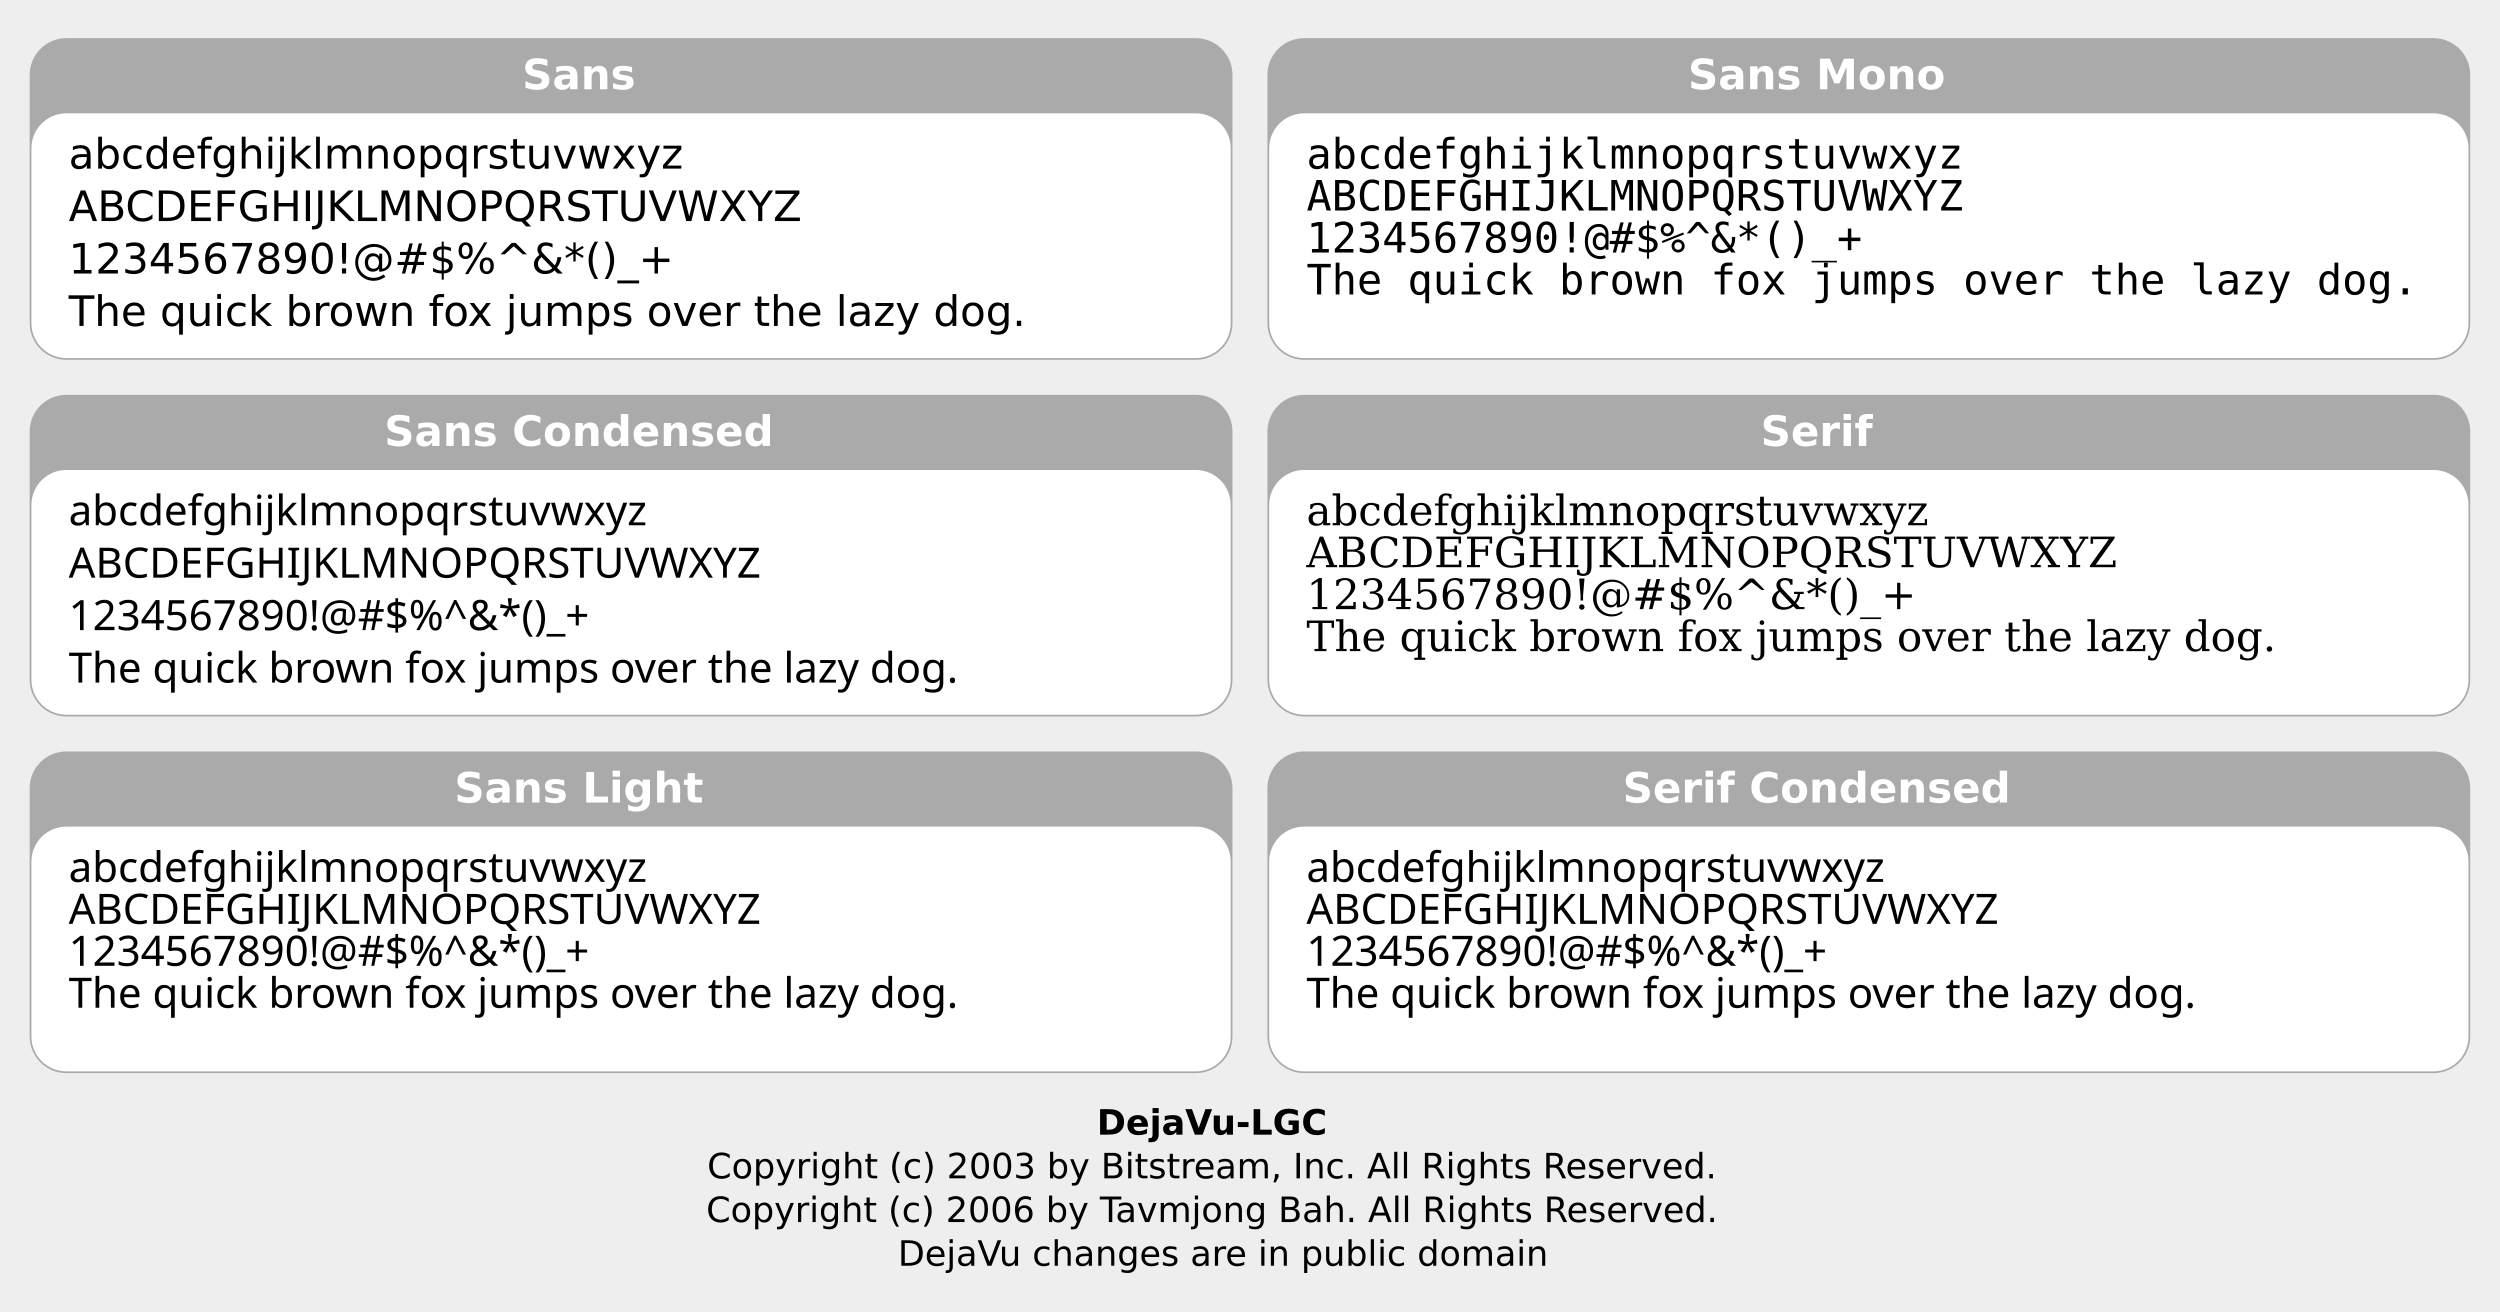
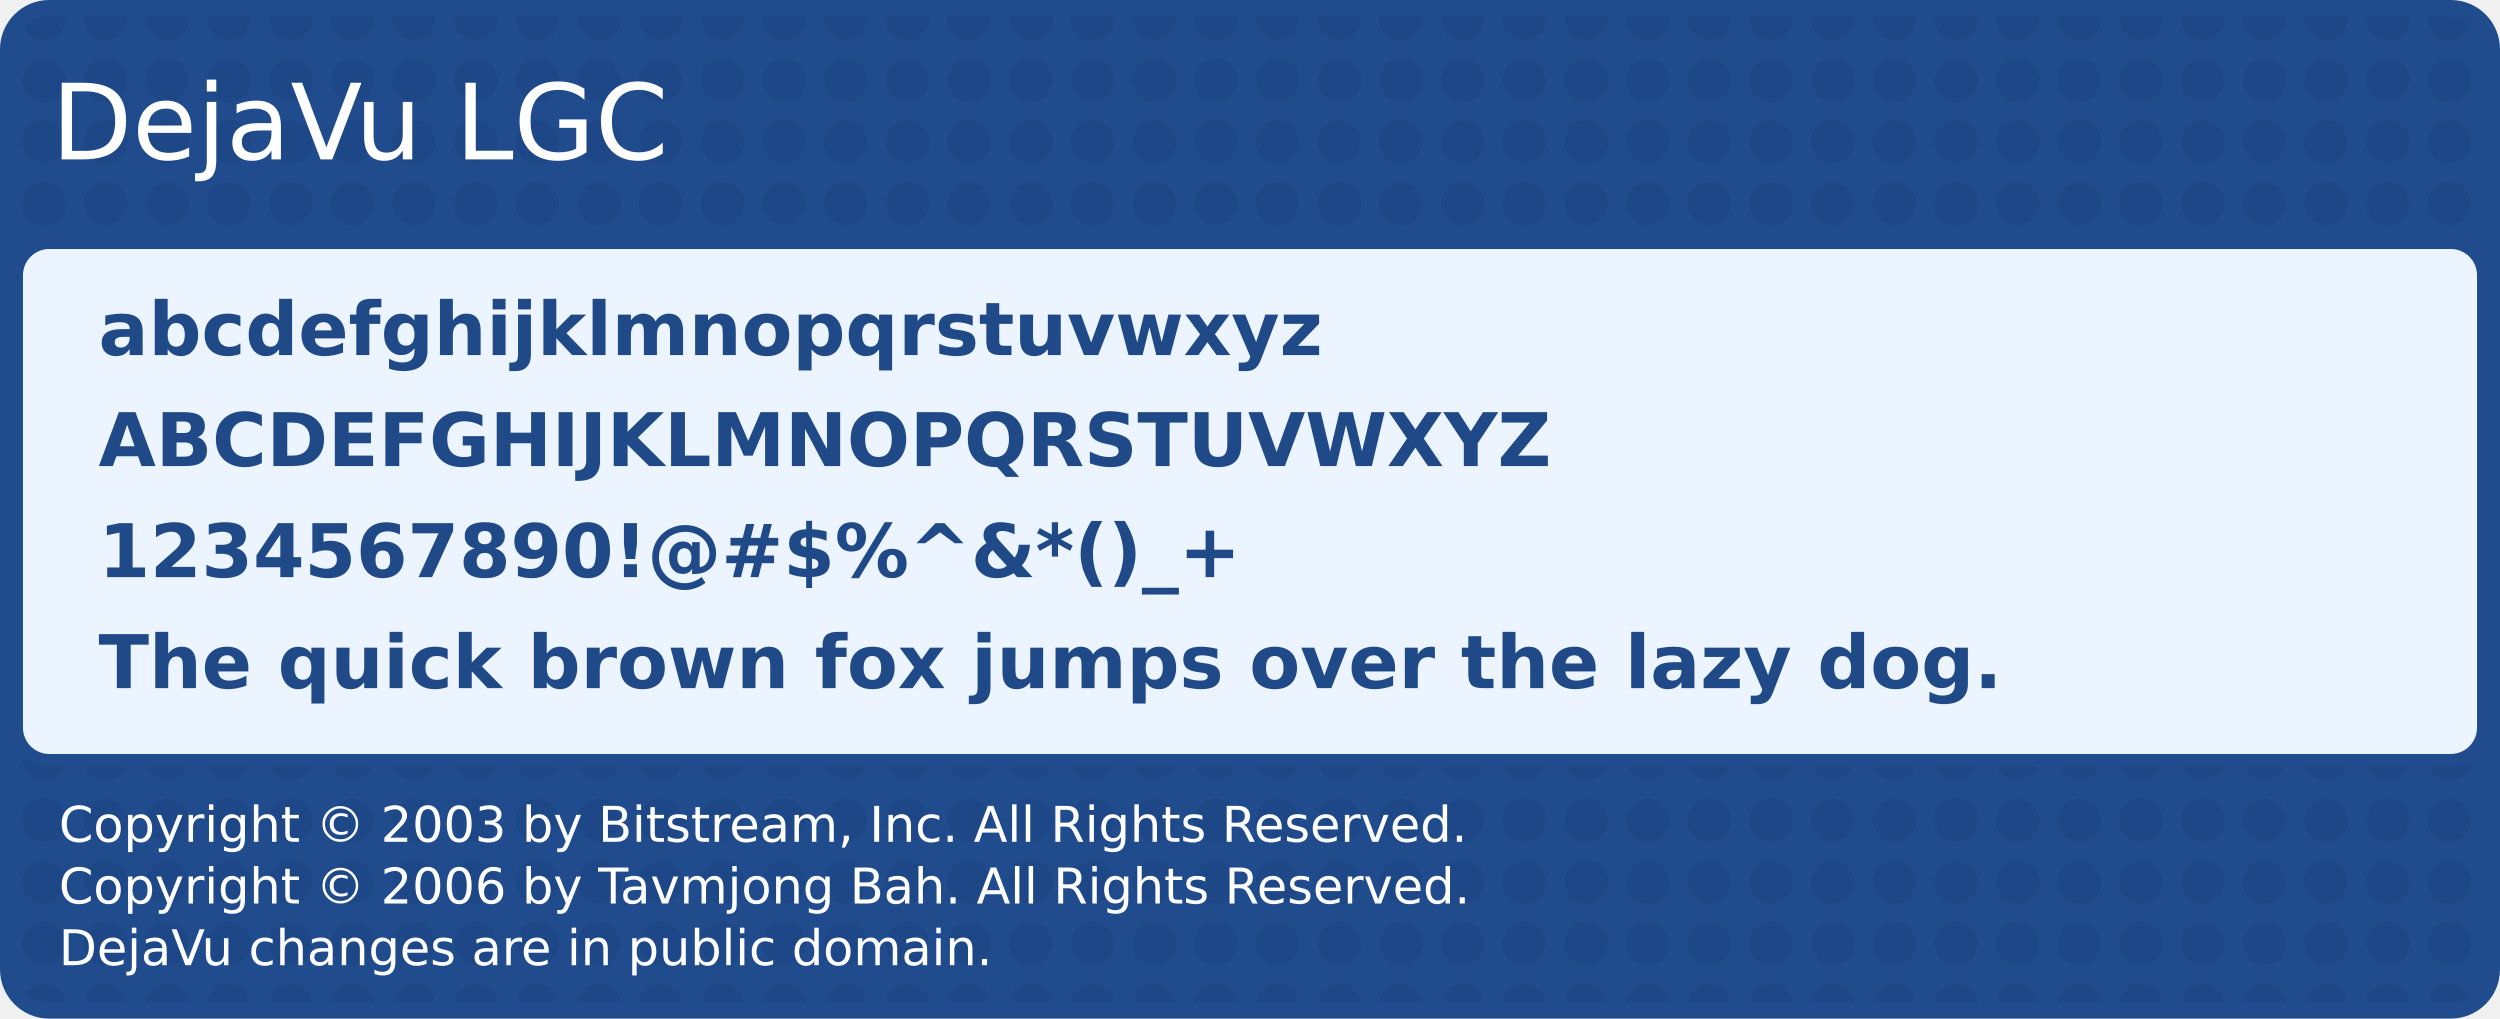
- <svg xmlns="http://www.w3.org/2000/svg" width="715" height="375" id="svg4589" version="1.0">
-   <defs id="defs4591" />
-   <g id="layer1" transform="translate(-448.044,181.665)">
-     <rect style="opacity:1;fill:#eeeeee;fill-opacity:1;fill-rule:nonzero;stroke:none;stroke-width:1;stroke-linecap:round;stroke-linejoin:round;marker:none;marker-start:none;marker-mid:none;marker-end:none;stroke-miterlimit:4;stroke-dasharray:none;stroke-dashoffset:0;stroke-opacity:1;visibility:visible;display:inline;overflow:visible;enable-background:accumulate" id="CENTOSARTWORK" width="715" height="375" x="448.028" y="-181.665" />
-     <g id="g4731" transform="translate(-1,-261.6476)">
-       <rect style="fill:#aaaaaa;fill-opacity:1;fill-rule:nonzero;stroke:#aaaaaa;stroke-width:1;stroke-linecap:round;stroke-linejoin:round;marker:none;marker-start:none;marker-mid:none;marker-end:none;stroke-miterlimit:4;stroke-dasharray:none;stroke-dashoffset:0;stroke-opacity:1;visibility:visible;display:inline;overflow:visible;enable-background:accumulate" id="rect4937" width="343" height="91" x="458.028" y="91.394" rx="10" ry="10" />
-       <rect ry="10" rx="10" y="112.394" x="458.028" height="70" width="343" id="use4693" style="fill:#ffffff;fill-opacity:1;fill-rule:nonzero;stroke:none;stroke-width:1;stroke-linecap:round;stroke-linejoin:round;marker:none;marker-start:none;marker-mid:none;marker-end:none;stroke-miterlimit:4;stroke-dasharray:none;stroke-dashoffset:0;stroke-opacity:1;visibility:visible;display:inline;overflow:visible;enable-background:accumulate" />
-       <text id="text4641" y="128.204" x="468.688" style="font-size:12px;font-style:normal;font-variant:normal;font-weight:normal;font-stretch:normal;text-indent:0;text-align:start;text-decoration:none;line-height:125%;letter-spacing:normal;word-spacing:normal;text-transform:none;direction:ltr;block-progression:tb;writing-mode:lr-tb;text-anchor:start;opacity:1;fill:#000000;fill-opacity:1;fill-rule:nonzero;stroke:none;stroke-width:1px;stroke-linecap:butt;stroke-linejoin:miter;marker:none;marker-start:none;marker-mid:none;marker-end:none;stroke-miterlimit:4;stroke-dasharray:none;stroke-dashoffset:0;stroke-opacity:1;visibility:visible;display:inline;overflow:visible;enable-background:accumulate;font-family:DejaVu LGC Sans;-inkscape-font-specification:DejaVu LGC Sans" xml:space="preserve">
-         <tspan y="128.204" x="468.688" id="tspan4643">abcdefghijklmnopqrstuvwxyz</tspan>
-         <tspan id="tspan4645" y="143.204" x="468.688">ABCDEFGHIJKLMNOPQRSTUVWXYZ</tspan>
-         <tspan id="tspan4649" y="158.204" x="468.688">1234567890!@#$%^&amp;*()_+</tspan>
-         <tspan id="tspan4647" y="173.204" x="468.688">The quick brown fox jumps over the lazy dog.</tspan>
-       </text>
-       <text xml:space="preserve" style="font-size:12px;font-style:normal;font-variant:normal;font-weight:bold;font-stretch:normal;text-indent:0;text-align:center;text-decoration:none;line-height:125%;letter-spacing:normal;word-spacing:normal;text-transform:none;direction:ltr;block-progression:tb;writing-mode:lr-tb;text-anchor:middle;opacity:1;fill:#ffffff;fill-opacity:1;fill-rule:nonzero;stroke:none;stroke-width:1px;stroke-linecap:butt;stroke-linejoin:miter;marker:none;marker-start:none;marker-mid:none;marker-end:none;stroke-miterlimit:4;stroke-dasharray:none;stroke-dashoffset:0;stroke-opacity:1;visibility:visible;display:inline;overflow:visible;enable-background:accumulate;font-family:DejaVu LGC Sans;-inkscape-font-specification:DejaVu LGC Sans Bold" x="629.235" y="105.519" id="text5448">
-         <tspan x="629.235" y="105.519" id="tspan5452">Sans</tspan>
-       </text>
-     </g>
-     <text xml:space="preserve" style="font-size:10px;font-style:normal;font-variant:normal;font-weight:normal;font-stretch:normal;text-indent:0;text-align:start;text-decoration:none;line-height:125%;letter-spacing:normal;word-spacing:normal;text-transform:none;direction:ltr;block-progression:tb;writing-mode:lr-tb;text-anchor:start;fill:#000000;fill-opacity:1;fill-rule:nonzero;stroke:none;stroke-width:1px;stroke-linecap:butt;stroke-linejoin:miter;marker:none;marker-start:none;marker-mid:none;marker-end:none;stroke-miterlimit:4;stroke-dasharray:none;stroke-dashoffset:0;stroke-opacity:1;visibility:visible;display:inline;overflow:visible;enable-background:accumulate;font-family:DejaVu LGC Sans;-inkscape-font-specification:DejaVu LGC Sans" x="805.789" y="142.844" id="text4767">
-       <tspan id="tspan4769" x="805.789" y="142.844" style="font-weight:bold;text-align:center;text-anchor:middle;-inkscape-font-specification:DejaVu LGC Sans Bold">DejaVu-LGC</tspan>
-       <tspan x="805.789" y="155.344" id="tspan4775" style="text-align:center;text-anchor:middle">Copyright (c) 2003 by Bitstream, Inc. All Rights Reserved.</tspan>
-       <tspan x="805.789" y="167.844" id="tspan4771" style="text-align:center;text-anchor:middle">Copyright (c) 2006 by Tavmjong Bah. All Rights Reserved.</tspan>
-       <tspan x="805.789" y="180.344" id="tspan4773" style="text-align:center;text-anchor:middle">DejaVu changes are in public domain</tspan>
+ <svg xmlns="http://www.w3.org/2000/svg" width="405.322" height="165.148" id="svg4589" version="1.0">
+   <defs id="defs4591">
+     <pattern patternUnits="userSpaceOnUse" width="10" height="10" patternTransform="translate(627.4402,-4973.521)" id="pattern4692">
+       <g id="g4686" transform="translate(-603.3646,4252.658)">
+         <path id="path4688" d="M 603.365,-4252.658 L 613.365,-4252.658 L 613.365,-4242.658 L 603.365,-4242.658 L 603.365,-4252.658 z" style="fill:none;fill-opacity:1;fill-rule:nonzero;stroke:none;stroke-width:5;stroke-linecap:square;stroke-linejoin:round;marker:none;marker-start:none;marker-mid:none;marker-end:none;stroke-miterlimit:4;stroke-dashoffset:0;stroke-opacity:1;visibility:visible;display:inline;overflow:visible;enable-background:accumulate" />
+         <path id="path4690" d="M 611.865,-4247.658 C 611.865,-4245.726 610.297,-4244.158 608.365,-4244.158 C 606.433,-4244.158 604.865,-4245.726 604.865,-4247.658 C 604.865,-4249.59 606.433,-4251.158 608.365,-4251.158 C 610.297,-4251.158 611.865,-4249.59 611.865,-4247.658 z" style="fill:#0f3169;fill-opacity:1;fill-rule:nonzero;stroke:none;stroke-width:5;stroke-linecap:square;stroke-linejoin:round;marker:none;marker-start:none;marker-mid:none;marker-end:none;stroke-miterlimit:4;stroke-dashoffset:0;stroke-opacity:1;visibility:visible;display:inline;overflow:visible;enable-background:accumulate" />
+       </g>
+     </pattern>
+   </defs>
+   <g id="layer1" transform="translate(-635.31,421.5115)">
+     <rect ry="5.322" rx="5.322" y="-418.85" x="637.971" height="159.826" width="400" id="CENTOSARTWORK" style="opacity:1;fill:#204c8d;fill-opacity:1;fill-rule:nonzero;stroke:#204c8d;stroke-width:5.322;stroke-linecap:round;stroke-linejoin:round;marker:none;marker-start:none;marker-mid:none;marker-end:none;stroke-miterlimit:4;stroke-dasharray:none;stroke-dashoffset:0;stroke-opacity:1;visibility:visible;display:inline;overflow:visible;enable-background:accumulate" />
+     <rect style="opacity:0.2;fill:url(#pattern4692);fill-opacity:1;fill-rule:nonzero;stroke:none;stroke-width:5.322;stroke-linecap:round;stroke-linejoin:round;marker:none;marker-start:none;marker-mid:none;marker-end:none;stroke-miterlimit:4;stroke-dasharray:none;stroke-dashoffset:0;stroke-opacity:1;visibility:visible;display:inline;overflow:visible;enable-background:accumulate" id="rect4574" width="400" height="159.826" x="637.971" y="-418.85" rx="5.322" ry="5.322" />
+     <text xml:space="preserve" style="font-size:8px;font-style:normal;font-variant:normal;font-weight:normal;font-stretch:normal;text-indent:0;text-align:start;text-decoration:none;line-height:125%;letter-spacing:normal;word-spacing:normal;text-transform:none;direction:ltr;block-progression:tb;writing-mode:lr-tb;text-anchor:start;fill:#ffffff;fill-opacity:1;fill-rule:nonzero;stroke:none;stroke-width:1px;stroke-linecap:butt;stroke-linejoin:miter;marker:none;marker-start:none;marker-mid:none;marker-end:none;stroke-miterlimit:4;stroke-dasharray:none;stroke-dashoffset:0;stroke-opacity:1;visibility:visible;display:inline;overflow:visible;enable-background:accumulate;font-family:DejaVu LGC Sans;-inkscape-font-specification:DejaVu LGC Sans" x="644.861" y="-285.028" id="text3948">
+       <tspan x="644.861" y="-285.028" id="tspan4006" style="font-size:8px;font-style:normal;font-variant:normal;font-weight:normal;font-stretch:normal;text-align:start;line-height:125%;writing-mode:lr-tb;text-anchor:start;fill:#ffffff;font-family:DejaVu LGC Sans;-inkscape-font-specification:DejaVu LGC Sans">Copyright © 2003 by Bitstream, Inc. All Rights Reserved.</tspan>
+       <tspan x="644.861" y="-275.028" style="font-size:8px;font-style:normal;font-variant:normal;font-weight:normal;font-stretch:normal;text-align:start;line-height:125%;writing-mode:lr-tb;text-anchor:start;fill:#ffffff;font-family:DejaVu LGC Sans;-inkscape-font-specification:DejaVu LGC Sans" id="tspan4028">Copyright © 2006 by Tavmjong Bah. All Rights Reserved.</tspan>
+       <tspan x="644.861" y="-265.028" style="font-size:8px;font-style:normal;font-variant:normal;font-weight:normal;font-stretch:normal;text-align:start;line-height:125%;writing-mode:lr-tb;text-anchor:start;fill:#ffffff;font-family:DejaVu LGC Sans;-inkscape-font-specification:DejaVu LGC Sans" id="tspan4030">DejaVu changes are in public domain.</tspan>
    </text>
-     <g transform="translate(-1,-159.6476)" id="g5456">
-       <rect ry="10" rx="10" y="91.394" x="458.028" height="91" width="343" id="rect5458" style="fill:#aaaaaa;fill-opacity:1;fill-rule:nonzero;stroke:#aaaaaa;stroke-width:1;stroke-linecap:round;stroke-linejoin:round;marker:none;marker-start:none;marker-mid:none;marker-end:none;stroke-miterlimit:4;stroke-dasharray:none;stroke-dashoffset:0;stroke-opacity:1;visibility:visible;display:inline;overflow:visible;enable-background:accumulate" />
-       <rect style="fill:#ffffff;fill-opacity:1;fill-rule:nonzero;stroke:none;stroke-width:1;stroke-linecap:round;stroke-linejoin:round;marker:none;marker-start:none;marker-mid:none;marker-end:none;stroke-miterlimit:4;stroke-dasharray:none;stroke-dashoffset:0;stroke-opacity:1;visibility:visible;display:inline;overflow:visible;enable-background:accumulate" id="rect5460" width="343" height="70" x="458.028" y="112.394" rx="10" ry="10" />
-       <text xml:space="preserve" style="font-size:12px;font-style:normal;font-variant:normal;font-weight:normal;font-stretch:normal;text-indent:0;text-align:start;text-decoration:none;line-height:125%;letter-spacing:normal;word-spacing:normal;text-transform:none;direction:ltr;block-progression:tb;writing-mode:lr-tb;text-anchor:start;opacity:1;fill:#000000;fill-opacity:1;fill-rule:nonzero;stroke:none;stroke-width:1px;stroke-linecap:butt;stroke-linejoin:miter;marker:none;marker-start:none;marker-mid:none;marker-end:none;stroke-miterlimit:4;stroke-dasharray:none;stroke-dashoffset:0;stroke-opacity:1;visibility:visible;display:inline;overflow:visible;enable-background:accumulate;font-family:DejaVu LGC Sans Condensed;-inkscape-font-specification:'DejaVu LGC Sans Condensed,'" x="468.688" y="128.204" id="text5462">
-         <tspan id="tspan5464" x="468.688" y="128.204">abcdefghijklmnopqrstuvwxyz</tspan>
-         <tspan x="468.688" y="143.204" id="tspan5466">ABCDEFGHIJKLMNOPQRSTUVWXYZ</tspan>
-         <tspan x="468.688" y="158.204" id="tspan5468">1234567890!@#$%^&amp;*()_+</tspan>
-         <tspan x="468.688" y="173.204" id="tspan5470">The quick brown fox jumps over the lazy dog.</tspan>
-       </text>
-       <text id="text5472" y="105.519" x="629.235" style="font-size:12px;font-style:normal;font-variant:normal;font-weight:bold;font-stretch:normal;text-indent:0;text-align:center;text-decoration:none;line-height:125%;letter-spacing:normal;word-spacing:normal;text-transform:none;direction:ltr;block-progression:tb;writing-mode:lr-tb;text-anchor:middle;opacity:1;fill:#ffffff;fill-opacity:1;fill-rule:nonzero;stroke:none;stroke-width:1px;stroke-linecap:butt;stroke-linejoin:miter;marker:none;marker-start:none;marker-mid:none;marker-end:none;stroke-miterlimit:4;stroke-dasharray:none;stroke-dashoffset:0;stroke-opacity:1;visibility:visible;display:inline;overflow:visible;enable-background:accumulate;font-family:DejaVu LGC Sans;-inkscape-font-specification:DejaVu LGC Sans Bold" xml:space="preserve">
-         <tspan id="tspan5474" y="105.519" x="629.235">Sans Condensed</tspan>
-       </text>
-     </g>
-     <g id="g5476" transform="translate(-1,-57.64757)">
-       <rect style="fill:#aaaaaa;fill-opacity:1;fill-rule:nonzero;stroke:#aaaaaa;stroke-width:1;stroke-linecap:round;stroke-linejoin:round;marker:none;marker-start:none;marker-mid:none;marker-end:none;stroke-miterlimit:4;stroke-dasharray:none;stroke-dashoffset:0;stroke-opacity:1;visibility:visible;display:inline;overflow:visible;enable-background:accumulate" id="rect5478" width="343" height="91" x="458.028" y="91.394" rx="10" ry="10" />
-       <rect ry="10" rx="10" y="112.394" x="458.028" height="70" width="343" id="rect5480" style="fill:#ffffff;fill-opacity:1;fill-rule:nonzero;stroke:none;stroke-width:1;stroke-linecap:round;stroke-linejoin:round;marker:none;marker-start:none;marker-mid:none;marker-end:none;stroke-miterlimit:4;stroke-dasharray:none;stroke-dashoffset:0;stroke-opacity:1;visibility:visible;display:inline;overflow:visible;enable-background:accumulate" />
-       <text id="text5482" y="128.204" x="468.688" style="font-size:12px;font-style:normal;font-variant:normal;font-weight:200;font-stretch:normal;text-indent:0;text-align:start;text-decoration:none;line-height:100%;letter-spacing:normal;word-spacing:normal;text-transform:none;direction:ltr;block-progression:tb;writing-mode:lr-tb;text-anchor:start;opacity:1;fill:#000000;fill-opacity:1;fill-rule:nonzero;stroke:none;stroke-width:1px;stroke-linecap:butt;stroke-linejoin:miter;marker:none;marker-start:none;marker-mid:none;marker-end:none;stroke-miterlimit:4;stroke-dasharray:none;stroke-dashoffset:0;stroke-opacity:1;visibility:visible;display:inline;overflow:visible;enable-background:accumulate;font-family:DejaVu LGC Sans Light;-inkscape-font-specification:'DejaVu LGC Sans Light, Ultra-Light'" xml:space="preserve">
-         <tspan y="128.204" x="468.688" id="tspan5484">abcdefghijklmnopqrstuvwxyz</tspan>
-         <tspan id="tspan5486" y="140.204" x="468.688">ABCDEFGHIJKLMNOPQRSTUVWXYZ</tspan>
-         <tspan id="tspan5488" y="152.204" x="468.688">1234567890!@#$%^&amp;*()_+</tspan>
-         <tspan id="tspan5490" y="164.204" x="468.688">The quick brown fox jumps over the lazy dog.</tspan>
-       </text>
-       <text xml:space="preserve" style="font-size:12px;font-style:normal;font-variant:normal;font-weight:bold;font-stretch:normal;text-indent:0;text-align:center;text-decoration:none;line-height:125%;letter-spacing:normal;word-spacing:normal;text-transform:none;direction:ltr;block-progression:tb;writing-mode:lr-tb;text-anchor:middle;opacity:1;fill:#ffffff;fill-opacity:1;fill-rule:nonzero;stroke:none;stroke-width:1px;stroke-linecap:butt;stroke-linejoin:miter;marker:none;marker-start:none;marker-mid:none;marker-end:none;stroke-miterlimit:4;stroke-dasharray:none;stroke-dashoffset:0;stroke-opacity:1;visibility:visible;display:inline;overflow:visible;enable-background:accumulate;font-family:DejaVu LGC Sans;-inkscape-font-specification:DejaVu LGC Sans Bold" x="629.235" y="105.519" id="text5492">
-         <tspan x="629.235" y="105.519" id="tspan5494">Sans Light</tspan>
-       </text>
-     </g>
-     <g transform="translate(353,-261.6476)" id="g5496">
-       <rect ry="10" rx="10" y="91.394" x="458.028" height="91" width="343" id="rect5498" style="fill:#aaaaaa;fill-opacity:1;fill-rule:nonzero;stroke:#aaaaaa;stroke-width:1;stroke-linecap:round;stroke-linejoin:round;marker:none;marker-start:none;marker-mid:none;marker-end:none;stroke-miterlimit:4;stroke-dasharray:none;stroke-dashoffset:0;stroke-opacity:1;visibility:visible;display:inline;overflow:visible;enable-background:accumulate" />
-       <rect style="fill:#ffffff;fill-opacity:1;fill-rule:nonzero;stroke:none;stroke-width:1;stroke-linecap:round;stroke-linejoin:round;marker:none;marker-start:none;marker-mid:none;marker-end:none;stroke-miterlimit:4;stroke-dasharray:none;stroke-dashoffset:0;stroke-opacity:1;visibility:visible;display:inline;overflow:visible;enable-background:accumulate" id="rect5500" width="343" height="70" x="458.028" y="112.394" rx="10" ry="10" />
-       <text xml:space="preserve" style="font-size:12px;font-style:normal;font-variant:normal;font-weight:normal;font-stretch:normal;text-indent:0;text-align:start;text-decoration:none;line-height:100%;letter-spacing:normal;word-spacing:normal;text-transform:none;direction:ltr;block-progression:tb;writing-mode:lr-tb;text-anchor:start;opacity:1;fill:#000000;fill-opacity:1;fill-rule:nonzero;stroke:none;stroke-width:1px;stroke-linecap:butt;stroke-linejoin:miter;marker:none;marker-start:none;marker-mid:none;marker-end:none;stroke-miterlimit:4;stroke-dasharray:none;stroke-dashoffset:0;stroke-opacity:1;visibility:visible;display:inline;overflow:visible;enable-background:accumulate;font-family:DejaVu LGC Sans Mono;-inkscape-font-specification:DejaVu LGC Sans Mono" x="468.688" y="128.204" id="text5502">
-         <tspan id="tspan5504" x="468.688" y="128.204">abcdefghijklmnopqrstuvwxyz</tspan>
-         <tspan x="468.688" y="140.204" id="tspan5506">ABCDEFGHIJKLMNOPQRSTUVWXYZ</tspan>
-         <tspan x="468.688" y="152.204" id="tspan5508">1234567890!@#$%^&amp;*()_+</tspan>
-         <tspan x="468.688" y="164.204" id="tspan5510">The quick brown fox jumps over the lazy dog.</tspan>
-       </text>
-       <text id="text5512" y="105.519" x="629.235" style="font-size:12px;font-style:normal;font-variant:normal;font-weight:bold;font-stretch:normal;text-indent:0;text-align:center;text-decoration:none;line-height:125%;letter-spacing:normal;word-spacing:normal;text-transform:none;direction:ltr;block-progression:tb;writing-mode:lr-tb;text-anchor:middle;opacity:1;fill:#ffffff;fill-opacity:1;fill-rule:nonzero;stroke:none;stroke-width:1px;stroke-linecap:butt;stroke-linejoin:miter;marker:none;marker-start:none;marker-mid:none;marker-end:none;stroke-miterlimit:4;stroke-dasharray:none;stroke-dashoffset:0;stroke-opacity:1;visibility:visible;display:inline;overflow:visible;enable-background:accumulate;font-family:DejaVu LGC Sans;-inkscape-font-specification:DejaVu LGC Sans Bold" xml:space="preserve">
-         <tspan id="tspan5514" y="105.519" x="629.235">Sans Mono</tspan>
-       </text>
-     </g>
-     <g id="g5516" transform="translate(353,-159.6476)">
-       <rect style="fill:#aaaaaa;fill-opacity:1;fill-rule:nonzero;stroke:#aaaaaa;stroke-width:1;stroke-linecap:round;stroke-linejoin:round;marker:none;marker-start:none;marker-mid:none;marker-end:none;stroke-miterlimit:4;stroke-dasharray:none;stroke-dashoffset:0;stroke-opacity:1;visibility:visible;display:inline;overflow:visible;enable-background:accumulate" id="rect5518" width="343" height="91" x="458.028" y="91.394" rx="10" ry="10" />
-       <rect ry="10" rx="10" y="112.394" x="458.028" height="70" width="343" id="rect5520" style="fill:#ffffff;fill-opacity:1;fill-rule:nonzero;stroke:none;stroke-width:1;stroke-linecap:round;stroke-linejoin:round;marker:none;marker-start:none;marker-mid:none;marker-end:none;stroke-miterlimit:4;stroke-dasharray:none;stroke-dashoffset:0;stroke-opacity:1;visibility:visible;display:inline;overflow:visible;enable-background:accumulate" />
-       <text id="text5522" y="128.204" x="468.688" style="font-size:12px;font-style:normal;font-variant:normal;font-weight:normal;font-stretch:normal;text-indent:0;text-align:start;text-decoration:none;line-height:100%;letter-spacing:normal;word-spacing:normal;text-transform:none;direction:ltr;block-progression:tb;writing-mode:lr-tb;text-anchor:start;opacity:1;fill:#000000;fill-opacity:1;fill-rule:nonzero;stroke:none;stroke-width:1px;stroke-linecap:butt;stroke-linejoin:miter;marker:none;marker-start:none;marker-mid:none;marker-end:none;stroke-miterlimit:4;stroke-dasharray:none;stroke-dashoffset:0;stroke-opacity:1;visibility:visible;display:inline;overflow:visible;enable-background:accumulate;font-family:DejaVu LGC Serif;-inkscape-font-specification:DejaVu LGC Serif" xml:space="preserve">
-         <tspan y="128.204" x="468.688" id="tspan5524">abcdefghijklmnopqrstuvwxyz</tspan>
-         <tspan id="tspan5526" y="140.204" x="468.688">ABCDEFGHIJKLMNOPQRSTUVWXYZ</tspan>
-         <tspan id="tspan5528" y="152.204" x="468.688">1234567890!@#$%^&amp;*()_+</tspan>
-         <tspan id="tspan5530" y="164.204" x="468.688">The quick brown fox jumps over the lazy dog.</tspan>
-       </text>
-       <text xml:space="preserve" style="font-size:12px;font-style:normal;font-variant:normal;font-weight:bold;font-stretch:normal;text-indent:0;text-align:center;text-decoration:none;line-height:125%;letter-spacing:normal;word-spacing:normal;text-transform:none;direction:ltr;block-progression:tb;writing-mode:lr-tb;text-anchor:middle;opacity:1;fill:#ffffff;fill-opacity:1;fill-rule:nonzero;stroke:none;stroke-width:1px;stroke-linecap:butt;stroke-linejoin:miter;marker:none;marker-start:none;marker-mid:none;marker-end:none;stroke-miterlimit:4;stroke-dasharray:none;stroke-dashoffset:0;stroke-opacity:1;visibility:visible;display:inline;overflow:visible;enable-background:accumulate;font-family:DejaVu LGC Sans;-inkscape-font-specification:DejaVu LGC Sans Bold" x="629.235" y="105.519" id="text5532">
-         <tspan x="629.235" y="105.519" id="tspan5534">Serif</tspan>
-       </text>
-     </g>
-     <g transform="translate(353,-57.64757)" id="g5536">
-       <rect ry="10" rx="10" y="91.394" x="458.028" height="91" width="343" id="rect5538" style="fill:#aaaaaa;fill-opacity:1;fill-rule:nonzero;stroke:#aaaaaa;stroke-width:1;stroke-linecap:round;stroke-linejoin:round;marker:none;marker-start:none;marker-mid:none;marker-end:none;stroke-miterlimit:4;stroke-dasharray:none;stroke-dashoffset:0;stroke-opacity:1;visibility:visible;display:inline;overflow:visible;enable-background:accumulate" />
-       <rect style="fill:#ffffff;fill-opacity:1;fill-rule:nonzero;stroke:none;stroke-width:1;stroke-linecap:round;stroke-linejoin:round;marker:none;marker-start:none;marker-mid:none;marker-end:none;stroke-miterlimit:4;stroke-dasharray:none;stroke-dashoffset:0;stroke-opacity:1;visibility:visible;display:inline;overflow:visible;enable-background:accumulate" id="rect5540" width="343" height="70" x="458.028" y="112.394" rx="10" ry="10" />
-       <text xml:space="preserve" style="font-size:12px;font-style:normal;font-variant:normal;font-weight:normal;font-stretch:normal;text-indent:0;text-align:start;text-decoration:none;line-height:100%;letter-spacing:normal;word-spacing:normal;text-transform:none;direction:ltr;block-progression:tb;writing-mode:lr-tb;text-anchor:start;opacity:1;fill:#000000;fill-opacity:1;fill-rule:nonzero;stroke:none;stroke-width:1px;stroke-linecap:butt;stroke-linejoin:miter;marker:none;marker-start:none;marker-mid:none;marker-end:none;stroke-miterlimit:4;stroke-dasharray:none;stroke-dashoffset:0;stroke-opacity:1;visibility:visible;display:inline;overflow:visible;enable-background:accumulate;font-family:DejaVu LGC Serif Condensed;-inkscape-font-specification:'DejaVu LGC Serif Condensed,'" x="468.688" y="128.204" id="text5542">
-         <tspan id="tspan5544" x="468.688" y="128.204">abcdefghijklmnopqrstuvwxyz</tspan>
-         <tspan x="468.688" y="140.204" id="tspan5546">ABCDEFGHIJKLMNOPQRSTUVWXYZ</tspan>
-         <tspan x="468.688" y="152.204" id="tspan5548">1234567890!@#$%^&amp;*()_+</tspan>
-         <tspan x="468.688" y="164.204" id="tspan5550">The quick brown fox jumps over the lazy dog.</tspan>
-       </text>
-       <text id="text5552" y="105.519" x="629.235" style="font-size:12px;font-style:normal;font-variant:normal;font-weight:bold;font-stretch:normal;text-indent:0;text-align:center;text-decoration:none;line-height:125%;letter-spacing:normal;word-spacing:normal;text-transform:none;direction:ltr;block-progression:tb;writing-mode:lr-tb;text-anchor:middle;opacity:1;fill:#ffffff;fill-opacity:1;fill-rule:nonzero;stroke:none;stroke-width:1px;stroke-linecap:butt;stroke-linejoin:miter;marker:none;marker-start:none;marker-mid:none;marker-end:none;stroke-miterlimit:4;stroke-dasharray:none;stroke-dashoffset:0;stroke-opacity:1;visibility:visible;display:inline;overflow:visible;enable-background:accumulate;font-family:DejaVu LGC Sans;-inkscape-font-specification:DejaVu LGC Sans Bold" xml:space="preserve">
-         <tspan id="tspan5554" y="105.519" x="629.235">Serif Condensed</tspan>
-       </text>
-     </g>
+     <text xml:space="preserve" style="font-size:17.031px;font-style:normal;font-variant:normal;font-weight:normal;font-stretch:normal;text-indent:0;text-align:start;text-decoration:none;line-height:125%;letter-spacing:normal;word-spacing:normal;text-transform:none;direction:ltr;block-progression:tb;writing-mode:lr-tb;text-anchor:start;fill:#ffffff;fill-opacity:1;fill-rule:nonzero;stroke:none;stroke-width:1px;stroke-linecap:butt;stroke-linejoin:miter;marker:none;marker-start:none;marker-mid:none;marker-end:none;stroke-miterlimit:4;stroke-dasharray:none;stroke-dashoffset:0;stroke-opacity:1;visibility:visible;display:inline;overflow:visible;enable-background:accumulate;font-family:DejaVu LGC Sans;-inkscape-font-specification:DejaVu LGC Sans" x="643.639" y="-395.671" id="text4008">
+       <tspan id="tspan4010" x="643.639" y="-395.671">DejaVu LGC</tspan>
+     </text>
+     <rect style="fill:#ecf4ff;fill-opacity:1;fill-rule:nonzero;stroke:#204c8d;stroke-width:2.129;stroke-linecap:round;stroke-linejoin:round;marker:none;marker-start:none;marker-mid:none;marker-end:none;stroke-miterlimit:4;stroke-dasharray:none;stroke-dashoffset:0;stroke-opacity:1;visibility:visible;display:inline;overflow:visible;enable-background:accumulate" id="rect3955" width="400" height="83.999" x="637.971" y="-382.206" rx="5.322" ry="5.322" />
+     <text id="text4013" y="-363.943" x="651.287" style="font-size:12px;font-style:normal;font-variant:normal;font-weight:bold;font-stretch:normal;text-indent:0;text-align:start;text-decoration:none;line-height:150%;letter-spacing:normal;word-spacing:normal;text-transform:none;direction:ltr;block-progression:tb;writing-mode:lr-tb;text-anchor:start;fill:#204a87;fill-opacity:1;fill-rule:nonzero;stroke:none;stroke-width:1px;stroke-linecap:butt;stroke-linejoin:miter;marker:none;marker-start:none;marker-mid:none;marker-end:none;stroke-miterlimit:4;stroke-dasharray:none;stroke-dashoffset:0;stroke-opacity:1;visibility:visible;display:inline;overflow:visible;enable-background:accumulate;font-family:DejaVu LGC Sans;-inkscape-font-specification:DejaVu LGC Sans Bold" xml:space="preserve">
+       <tspan y="-363.943" x="651.287" id="tspan4015">abcdefghijklmnopqrstuvwxyz</tspan>
+       <tspan id="tspan4017" y="-345.943" x="651.287">ABCDEFGHIJKLMNOPQRSTUVWXYZ</tspan>
+       <tspan id="tspan4019" y="-327.943" x="651.287">1234567890!@#$%^&amp;*()_+</tspan>
+       <tspan id="tspan4021" y="-309.943" x="651.287">The quick brown fox jumps over the lazy dog.</tspan>
+     </text>
  </g>
</svg>
